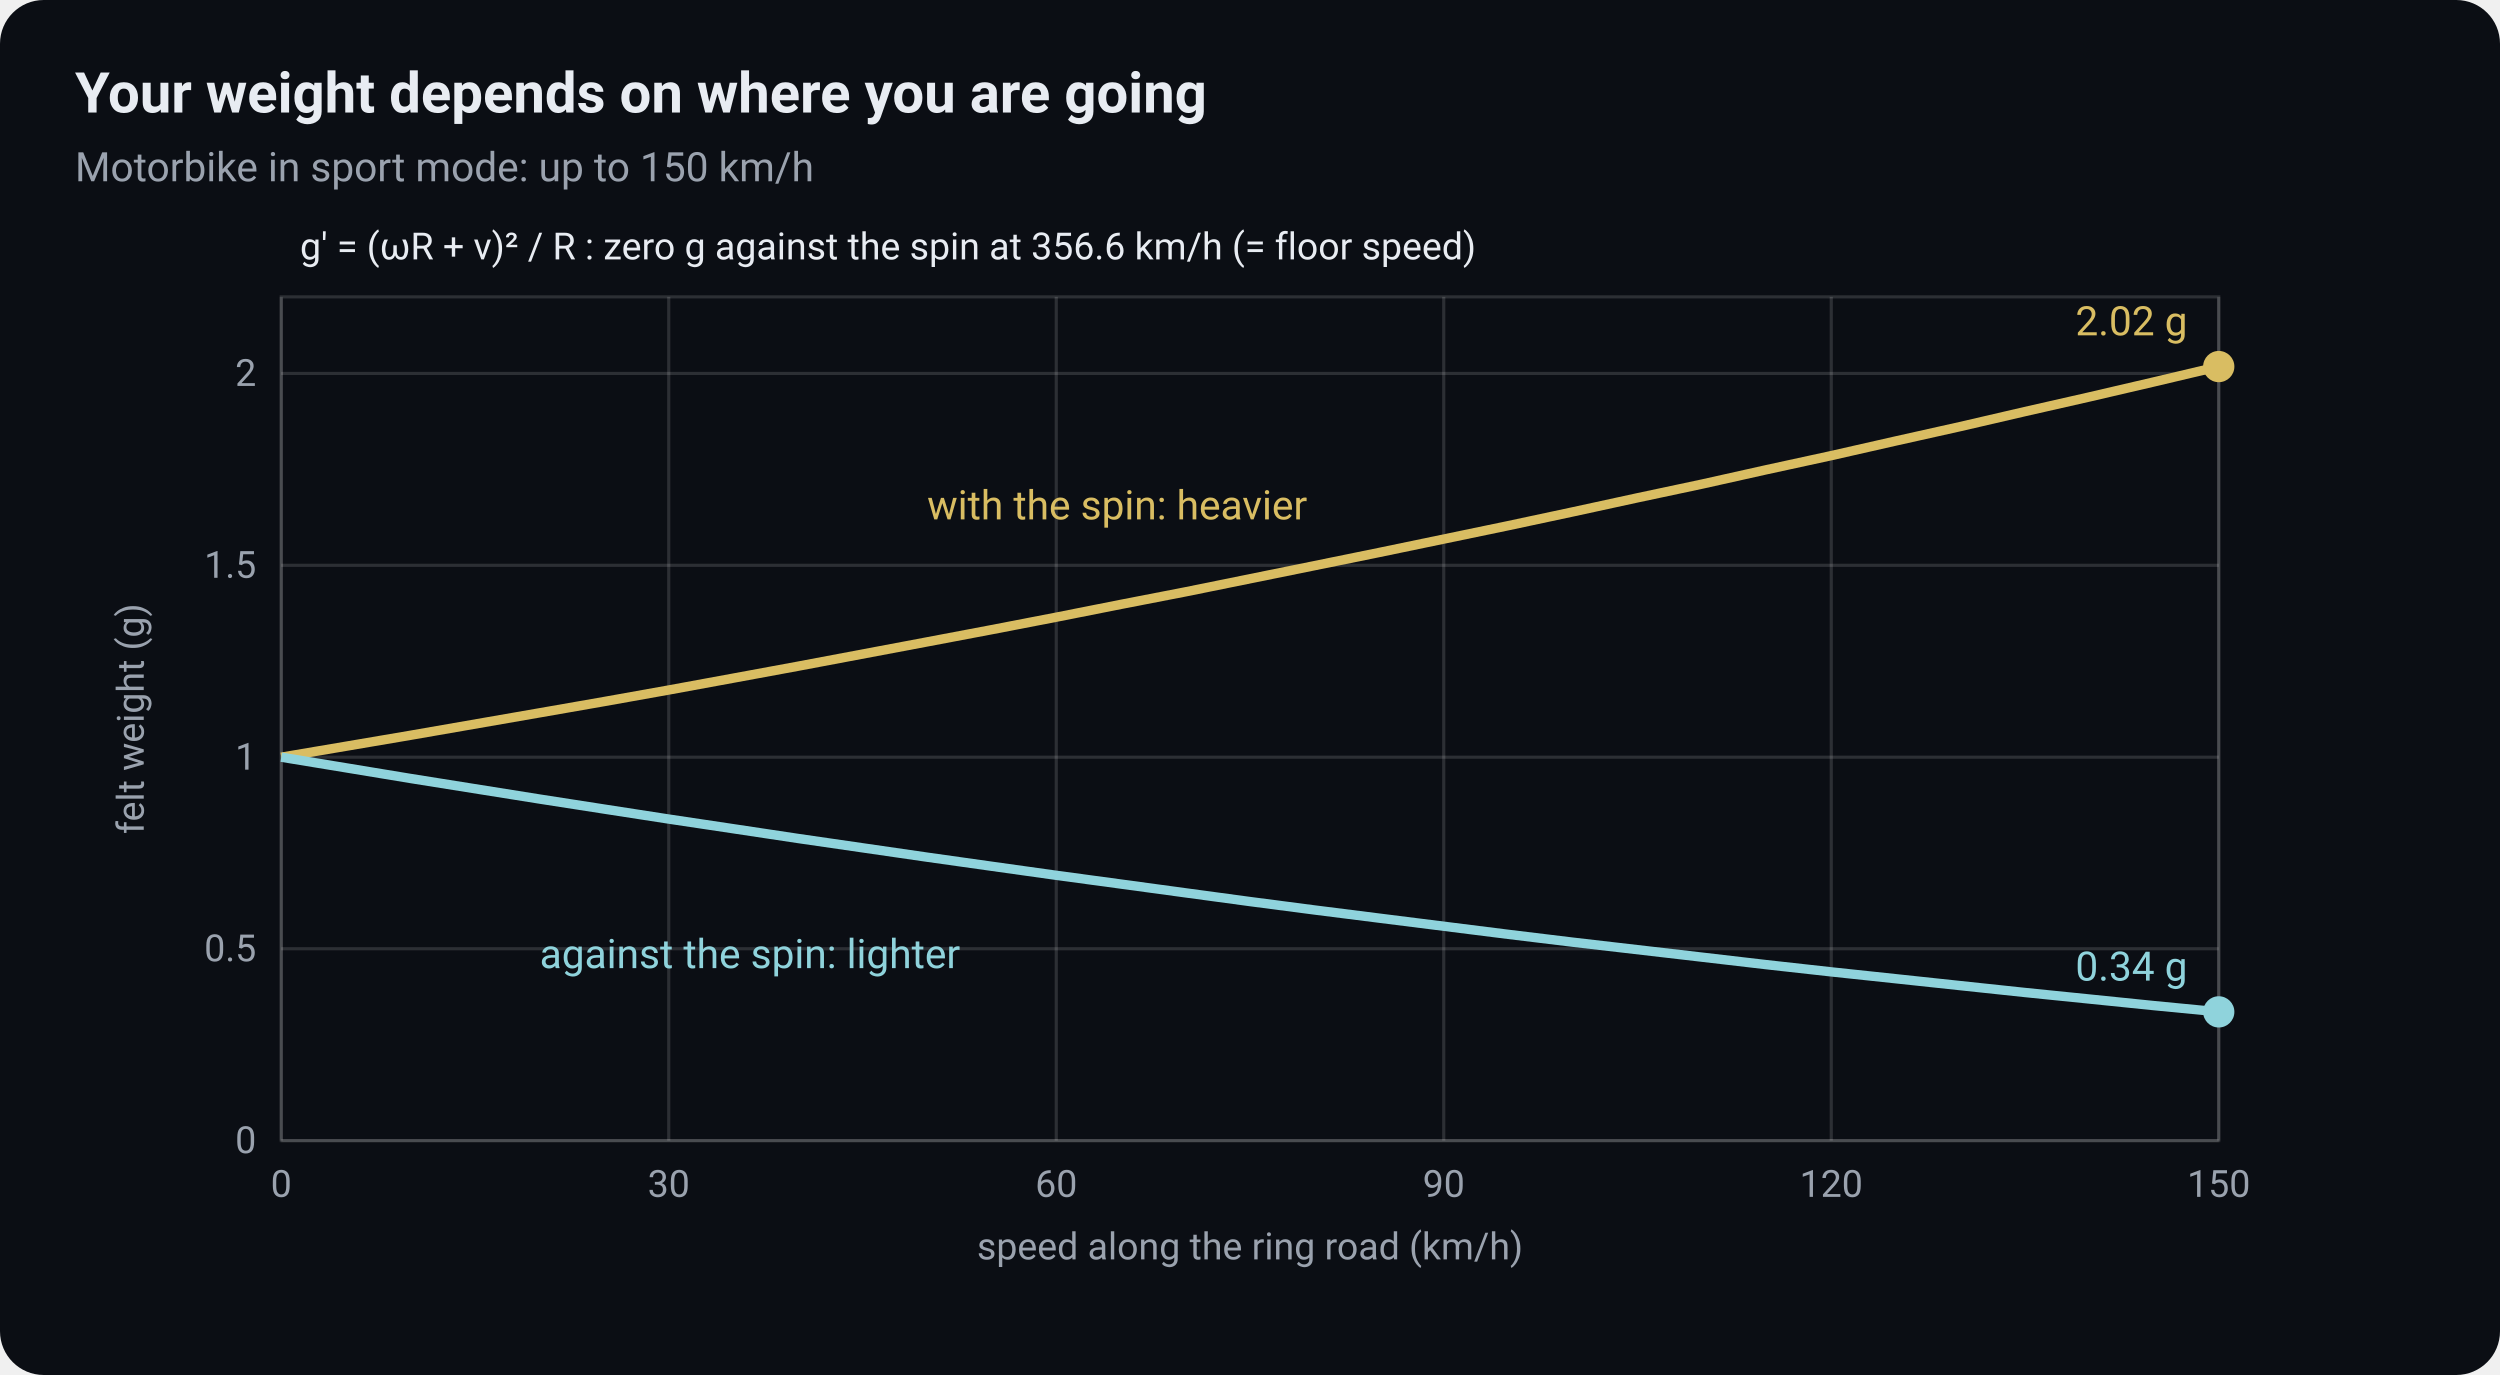
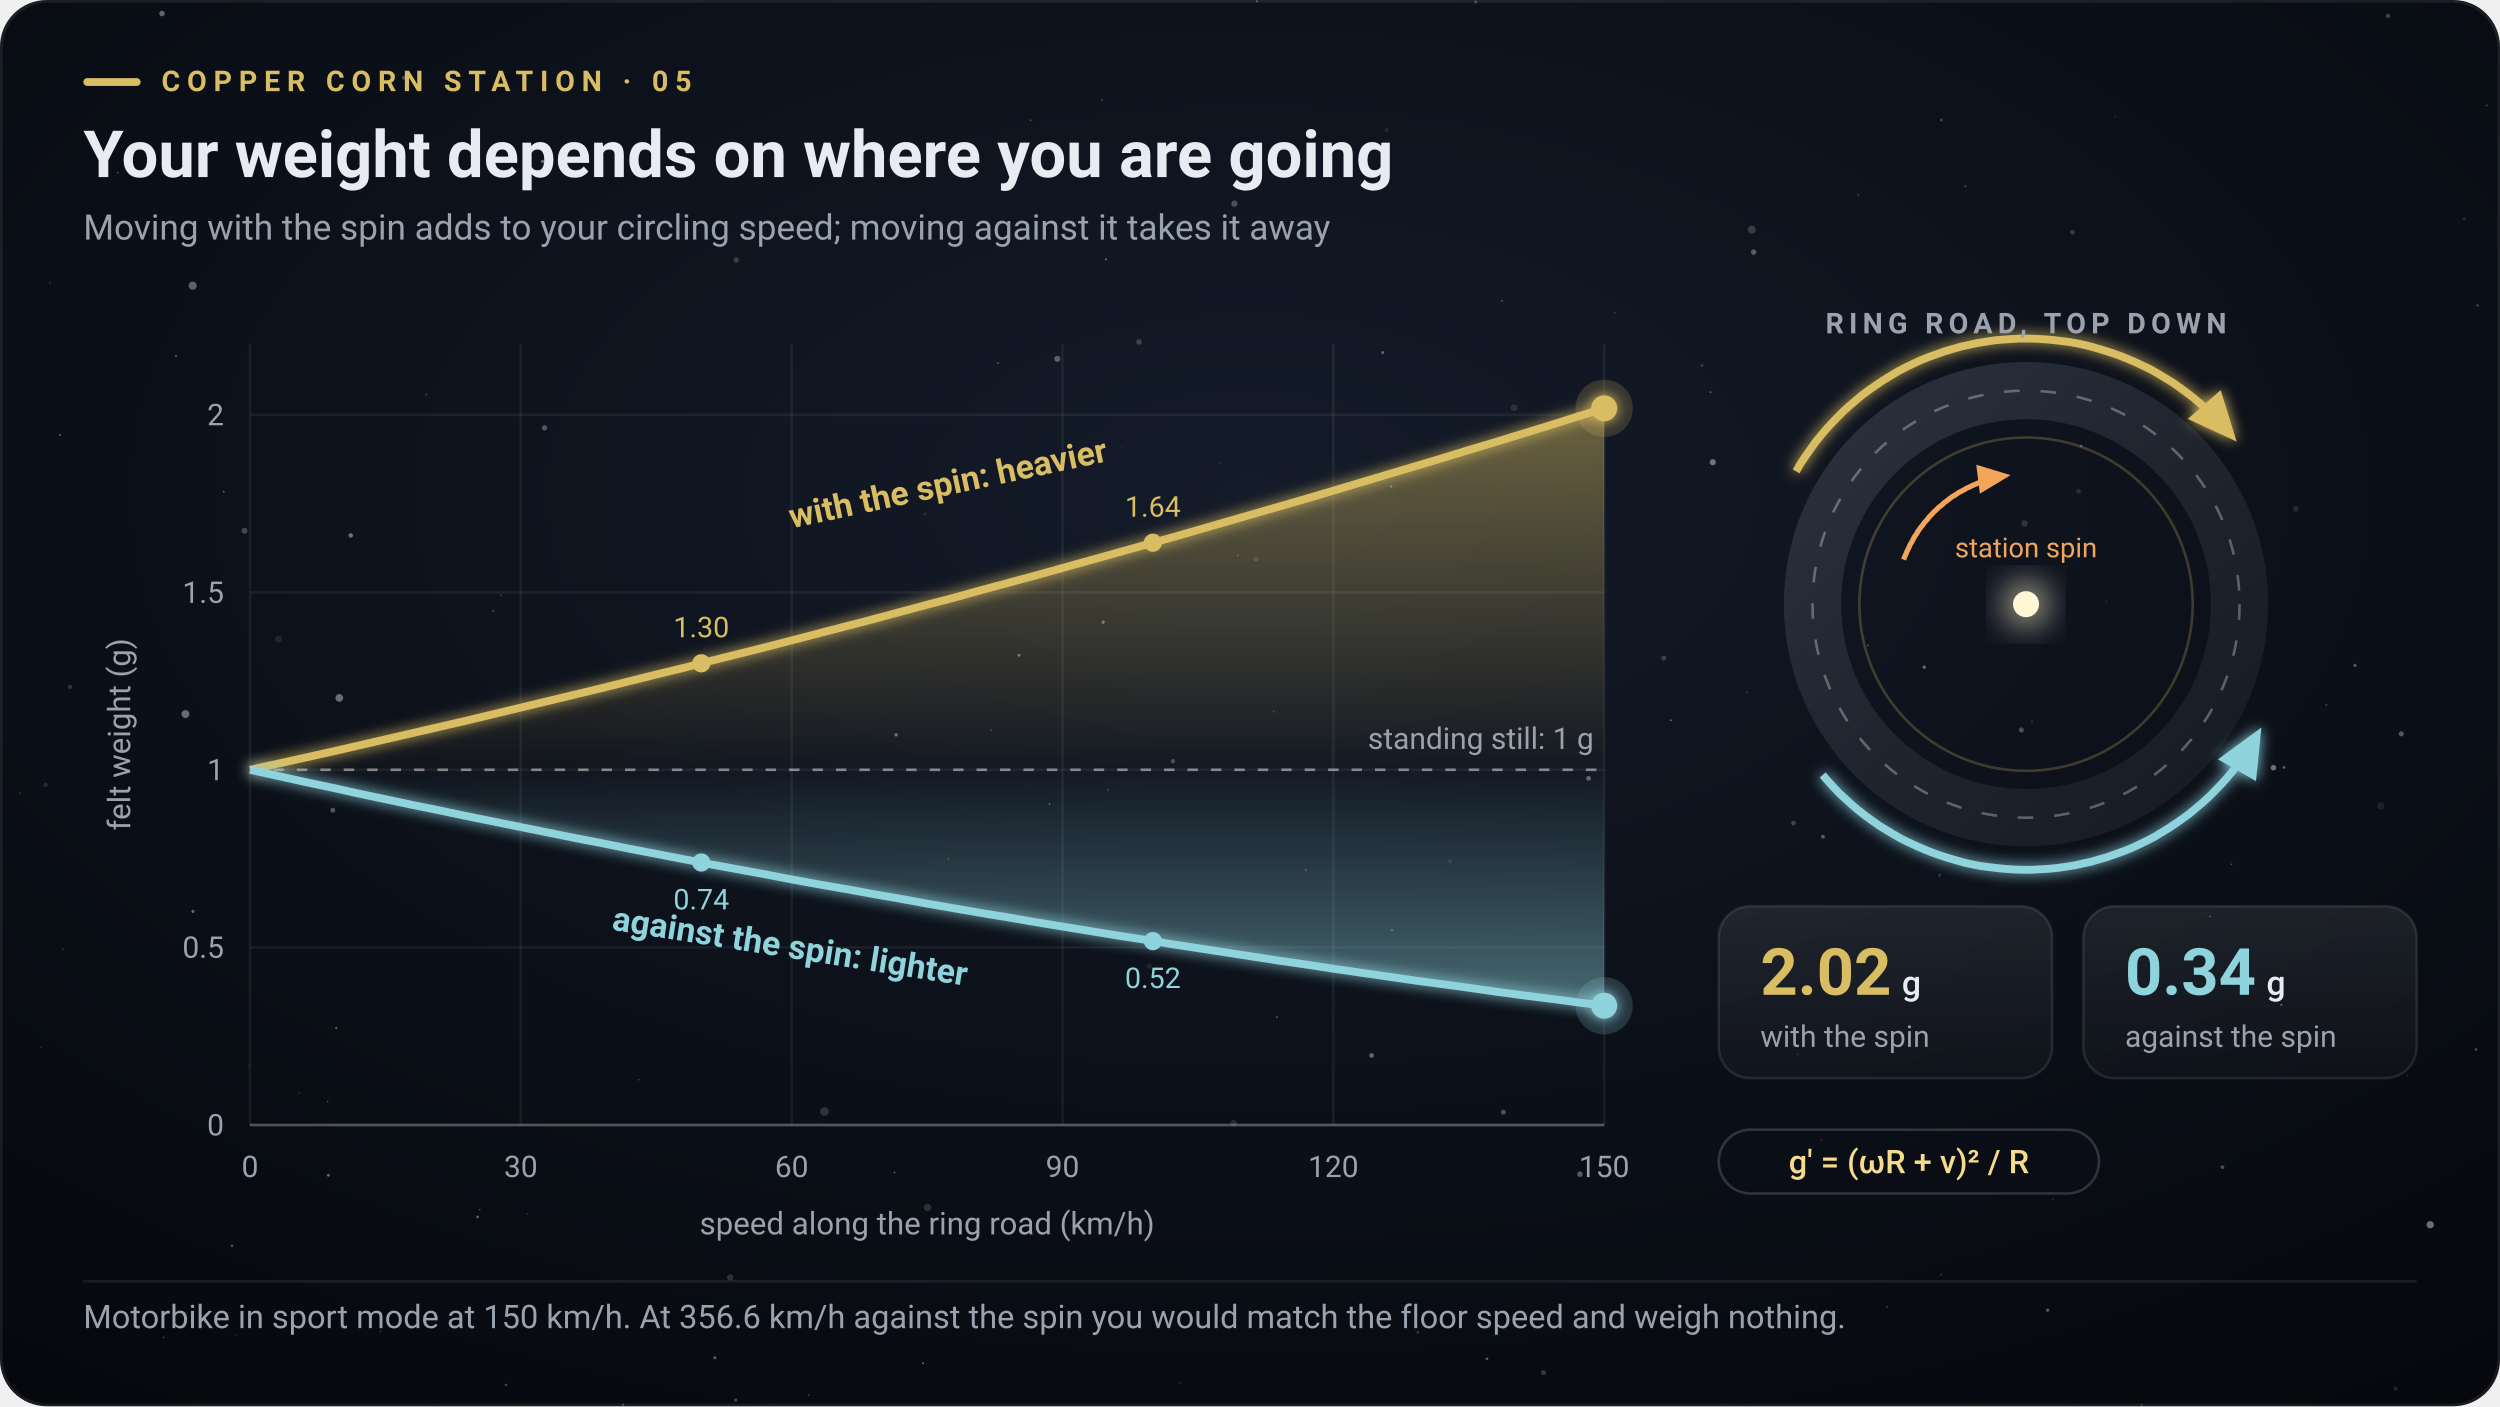
- <svg xmlns="http://www.w3.org/2000/svg" viewBox="0 0 800 440" width="800" height="440" font-family="system-ui, -apple-system, Segoe UI, Roboto, sans-serif">
+ <svg xmlns="http://www.w3.org/2000/svg" viewBox="0 0 960 540" width="960" height="540" font-family="system-ui, -apple-system, Segoe UI, Roboto, sans-serif">
  <defs>
-     <marker id="a" viewBox="0 0 10 10" refX="8" refY="5" markerWidth="6" markerHeight="6" orient="auto-start-reverse">
-       <path d="M0 0L10 5L0 10z" fill="#e8ecf2" />
-     </marker>
-     <marker id="ac" viewBox="0 0 10 10" refX="8" refY="5" markerWidth="6" markerHeight="6" orient="auto-start-reverse">
-       <path d="M0 0L10 5L0 10z" fill="#d9bd62" />
-     </marker>
-     <marker id="at" viewBox="0 0 10 10" refX="8" refY="5" markerWidth="6" markerHeight="6" orient="auto-start-reverse">
-       <path d="M0 0L10 5L0 10z" fill="#8fd3dc" />
-     </marker>
-     <marker id="ao" viewBox="0 0 10 10" refX="8" refY="5" markerWidth="6" markerHeight="6" orient="auto-start-reverse">
-       <path d="M0 0L10 5L0 10z" fill="#f3a55a" />
-     </marker>
+     <radialGradient id="bg" cx="0.5" cy="0.35" r="0.85">
+       <stop offset="0" stop-color="#141b29" />
+       <stop offset="0.6" stop-color="#0a0e16" />
+       <stop offset="1" stop-color="#05070b" />
+     </radialGradient>
+     <filter id="glow" x="-50%" y="-50%" width="200%" height="200%">
+       <feGaussianBlur stdDeviation="2.6" result="b" />
+       <feMerge>
+         <feMergeNode in="b" />
+         <feMergeNode in="SourceGraphic" />
+       </feMerge>
+     </filter>
+     <filter id="glow2" x="-100%" y="-100%" width="300%" height="300%">
+       <feGaussianBlur stdDeviation="7" result="b" />
+       <feMerge>
+         <feMergeNode in="b" />
+         <feMergeNode in="b" />
+         <feMergeNode in="SourceGraphic" />
+       </feMerge>
+     </filter>
+     <filter id="blur" x="-50%" y="-50%" width="200%" height="200%">
+       <feGaussianBlur stdDeviation="10" />
+     </filter>
+     <filter id="shadow" x="-20%" y="-20%" width="140%" height="160%">
+       <feDropShadow dx="0" dy="3" stdDeviation="4" flood-color="#000" flood-opacity="0.55" />
+     </filter>
+     <linearGradient id="card" x1="0" y1="0" x2="0" y2="1">
+       <stop offset="0" stop-color="#ffffff" stop-opacity="0.08" />
+       <stop offset="1" stop-color="#ffffff" stop-opacity="0.02" />
+     </linearGradient>
+     <linearGradient id="bldg" x1="0" y1="0" x2="1" y2="0">
+       <stop offset="0" stop-color="#9aa6b8" />
+       <stop offset="0.55" stop-color="#6c7789" />
+       <stop offset="1" stop-color="#3c4452" />
+     </linearGradient>
+     <linearGradient id="ground" x1="0" y1="0" x2="0" y2="1">
+       <stop offset="0" stop-color="#3d5a2c" />
+       <stop offset="0.25" stop-color="#2a3a22" />
+       <stop offset="1" stop-color="#11160f" />
+     </linearGradient>
+     <marker id="a" viewBox="0 0 10 10" refX="7" refY="5" markerWidth="7" markerHeight="7" orient="auto-start-reverse">
+       <path d="M0 1L9 5L0 9z" fill="#e8ecf2" />
+     </marker>
+     <marker id="ac" viewBox="0 0 10 10" refX="7" refY="5" markerWidth="7" markerHeight="7" orient="auto-start-reverse">
+       <path d="M0 1L9 5L0 9z" fill="#d9bd62" />
+     </marker>
+     <marker id="at" viewBox="0 0 10 10" refX="7" refY="5" markerWidth="7" markerHeight="7" orient="auto-start-reverse">
+       <path d="M0 1L9 5L0 9z" fill="#8fd3dc" />
+     </marker>
+     <marker id="ao" viewBox="0 0 10 10" refX="7" refY="5" markerWidth="7" markerHeight="7" orient="auto-start-reverse">
+       <path d="M0 1L9 5L0 9z" fill="#f3a55a" />
+     </marker>
+     <marker id="tick" viewBox="0 0 10 10" refX="5" refY="5" markerWidth="8" markerHeight="8" orient="auto">
+       <path d="M5 0V10" stroke="#e8ecf2" stroke-width="1.6" />
+     </marker>
+     <linearGradient id="up" x1="0" y1="0" x2="0" y2="1">
+       <stop offset="0" stop-color="#d9bd62" stop-opacity="0.45" />
+       <stop offset="1" stop-color="#d9bd62" stop-opacity="0.02" />
+     </linearGradient>
+     <linearGradient id="dn" x1="0" y1="1" x2="0" y2="0">
+       <stop offset="0" stop-color="#8fd3dc" stop-opacity="0.45" />
+       <stop offset="1" stop-color="#8fd3dc" stop-opacity="0.02" />
+     </linearGradient>
+     <linearGradient id="road" x1="0" y1="0" x2="1" y2="1">
+       <stop offset="0" stop-color="#2a313d" />
+       <stop offset="1" stop-color="#151a22" />
+     </linearGradient>
  </defs>
-   <rect width="800" height="440" rx="14" fill="#0b0e14" />
-   <text x="24" y="36" font-size="18" font-weight="600" fill="#e8ecf2">Your weight depends on where you are going</text>
-   <text x="24" y="58" font-size="13" fill="#9aa2ae">Motorbike in sport mode: up to 150 km/h</text>
-   <rect x="90" y="95" width="620" height="270" fill="none" stroke="rgba(255,255,255,0.14)" />
-   <line x1="90.0" y1="95" x2="90.0" y2="365" stroke="rgba(255,255,255,0.14)" />
-   <text x="90.0" y="383.0" font-size="12" fill="#9aa2ae" text-anchor="middle" font-weight="400">0</text>
-   <line x1="214.0" y1="95" x2="214.0" y2="365" stroke="rgba(255,255,255,0.14)" />
-   <text x="214.0" y="383.0" font-size="12" fill="#9aa2ae" text-anchor="middle" font-weight="400">30</text>
-   <line x1="338.0" y1="95" x2="338.0" y2="365" stroke="rgba(255,255,255,0.14)" />
-   <text x="338.0" y="383.0" font-size="12" fill="#9aa2ae" text-anchor="middle" font-weight="400">60</text>
-   <line x1="462.0" y1="95" x2="462.0" y2="365" stroke="rgba(255,255,255,0.14)" />
-   <text x="462.0" y="383.0" font-size="12" fill="#9aa2ae" text-anchor="middle" font-weight="400">90</text>
-   <line x1="586.0" y1="95" x2="586.0" y2="365" stroke="rgba(255,255,255,0.14)" />
-   <text x="586.0" y="383.0" font-size="12" fill="#9aa2ae" text-anchor="middle" font-weight="400">120</text>
-   <line x1="710.0" y1="95" x2="710.0" y2="365" stroke="rgba(255,255,255,0.14)" />
-   <text x="710.0" y="383.0" font-size="12" fill="#9aa2ae" text-anchor="middle" font-weight="400">150</text>
-   <line x1="90" y1="365.0" x2="710" y2="365.0" stroke="rgba(255,255,255,0.14)" />
-   <text x="82.0" y="369.0" font-size="12" fill="#9aa2ae" text-anchor="end" font-weight="400">0</text>
-   <line x1="90" y1="303.6" x2="710" y2="303.6" stroke="rgba(255,255,255,0.14)" />
-   <text x="82.0" y="307.6" font-size="12" fill="#9aa2ae" text-anchor="end" font-weight="400">0.5</text>
-   <line x1="90" y1="242.3" x2="710" y2="242.3" stroke="rgba(255,255,255,0.14)" />
-   <text x="82.0" y="246.3" font-size="12" fill="#9aa2ae" text-anchor="end" font-weight="400">1</text>
-   <line x1="90" y1="180.9" x2="710" y2="180.9" stroke="rgba(255,255,255,0.14)" />
-   <text x="82.0" y="184.9" font-size="12" fill="#9aa2ae" text-anchor="end" font-weight="400">1.5</text>
-   <line x1="90" y1="119.5" x2="710" y2="119.5" stroke="rgba(255,255,255,0.14)" />
-   <text x="82.0" y="123.5" font-size="12" fill="#9aa2ae" text-anchor="end" font-weight="400">2</text>
-   <text x="400.0" y="403.0" font-size="12" fill="#9aa2ae" text-anchor="middle" font-weight="400">speed along the ring road (km/h)</text>
-   <text transform="translate(46 230.0) rotate(-90)" font-size="12" fill="#9aa2ae" text-anchor="middle">felt weight (g)</text>
-   <path d="M90.0 242.3 L110.7 238.8 L131.3 235.3 L152.0 231.7 L172.7 228.1 L193.3 224.5 L214.0 220.8 L234.7 217.0 L255.3 213.2 L276.0 209.3 L296.7 205.4 L317.3 201.5 L338.0 197.5 L358.7 193.4 L379.3 189.4 L400.0 185.2 L420.7 181.0 L441.3 176.8 L462.0 172.5 L482.7 168.2 L503.3 163.8 L524.0 159.3 L544.7 154.9 L565.3 150.3 L586.0 145.8 L606.7 141.1 L627.3 136.5 L648.0 131.7 L668.7 127.0 L689.3 122.2 L710.0 117.3" fill="none" stroke="#d9bd62" stroke-width="3" />
-   <path d="M90.0 242.3 L110.7 245.7 L131.3 249.1 L152.0 252.4 L172.7 255.7 L193.3 258.9 L214.0 262.1 L234.7 265.2 L255.3 268.3 L276.0 271.3 L296.7 274.3 L317.3 277.2 L338.0 280.1 L358.7 282.9 L379.3 285.7 L400.0 288.5 L420.7 291.2 L441.3 293.8 L462.0 296.4 L482.7 299.0 L503.3 301.5 L524.0 303.9 L544.7 306.3 L565.3 308.7 L586.0 311.0 L606.7 313.2 L627.3 315.4 L648.0 317.6 L668.7 319.7 L689.3 321.8 L710.0 323.8" fill="none" stroke="#8fd3dc" stroke-width="3" />
-   <circle cx="710.0" cy="117.3" r="5" fill="#d9bd62" />
-   <text x="700.0" y="107.3" font-size="13" fill="#d9bd62" text-anchor="end" font-weight="400">2.02 g</text>
-   <circle cx="710.0" cy="323.8" r="5" fill="#8fd3dc" />
-   <text x="700.0" y="313.8" font-size="13" fill="#8fd3dc" text-anchor="end" font-weight="400">0.34 g</text>
-   <text x="296.7" y="166.2" font-size="13" fill="#d9bd62" text-anchor="start" font-weight="400">with the spin: heavier</text>
-   <text x="172.7" y="309.8" font-size="13" fill="#8fd3dc" text-anchor="start" font-weight="400">against the spin: lighter</text>
-   <text x="96.0" y="83.0" font-size="12" fill="#e8ecf2" text-anchor="start" font-weight="400">g' = (ωR + v)² / R : zero g against the spin at 356.6 km/h (= floor speed)</text>
+   <rect width="960" height="540" rx="18" fill="url(#bg)" />
+   <g>
+     <circle cx="526.7" cy="405.3" r="0.89" fill="#fff" opacity="0.37" />
+     <circle cx="274.5" cy="521.4" r="0.59" fill="#fff" opacity="0.33" />
+     <circle cx="724.7" cy="501.8" r="0.38" fill="#fff" opacity="0.20" />
+     <circle cx="688.7" cy="316.1" r="0.90" fill="#fff" opacity="0.20" />
+     <circle cx="917.0" cy="6.1" r="0.84" fill="#fff" opacity="0.21" />
+     <circle cx="24.2" cy="364.5" r="0.35" fill="#fff" opacity="0.16" />
+     <circle cx="312.0" cy="84.8" r="0.36" fill="#fff" opacity="0.11" />
+     <circle cx="812.2" cy="44.9" r="0.36" fill="#fff" opacity="0.11" />
+     <circle cx="873.0" cy="294.8" r="1.07" fill="#fff" opacity="0.40" />
+     <circle cx="475.4" cy="213.3" r="0.43" fill="#fff" opacity="0.17" />
+     <circle cx="571.0" cy="521.8" r="0.52" fill="#fff" opacity="0.33" />
+     <circle cx="853.4" cy="448.2" r="0.74" fill="#fff" opacity="0.26" />
+     <circle cx="93.9" cy="203.8" r="1.16" fill="#fff" opacity="0.23" />
+     <circle cx="653.6" cy="140.3" r="0.61" fill="#fff" opacity="0.15" />
+     <circle cx="754.4" cy="439.3" r="0.35" fill="#fff" opacity="0.30" />
+     <circle cx="90.8" cy="512.5" r="0.36" fill="#fff" opacity="0.13" />
+     <circle cx="856.9" cy="331.9" r="0.35" fill="#fff" opacity="0.24" />
+     <circle cx="795.8" cy="89.2" r="0.90" fill="#fff" opacity="0.18" />
+     <circle cx="424.3" cy="213.7" r="0.35" fill="#fff" opacity="0.21" />
+     <circle cx="501.4" cy="334.1" r="0.55" fill="#fff" opacity="0.14" />
+     <circle cx="581.4" cy="156.6" r="1.30" fill="#fff" opacity="0.11" />
+     <circle cx="745.5" cy="46.1" r="0.58" fill="#fff" opacity="0.20" />
+     <circle cx="441.3" cy="371.1" r="1.01" fill="#fff" opacity="0.08" />
+     <circle cx="848.6" cy="351.9" r="0.35" fill="#fff" opacity="0.31" />
+     <circle cx="777.4" cy="201.0" r="1.23" fill="#fff" opacity="0.14" />
+     <circle cx="437.4" cy="131.3" r="1.08" fill="#fff" opacity="0.18" />
+     <circle cx="239.3" cy="539.4" r="0.44" fill="#fff" opacity="0.24" />
+     <circle cx="673.4" cy="96.8" r="1.04" fill="#fff" opacity="0.31" />
+     <circle cx="473.7" cy="431.3" r="1.23" fill="#fff" opacity="0.11" />
+     <circle cx="922.1" cy="281.8" r="0.97" fill="#fff" opacity="0.31" />
+     <circle cx="924.3" cy="413.0" r="0.37" fill="#fff" opacity="0.13" />
+     <circle cx="383.3" cy="139.4" r="0.37" fill="#fff" opacity="0.26" />
+     <circle cx="482.3" cy="214.7" r="0.92" fill="#fff" opacity="0.13" />
+     <circle cx="423.6" cy="238.9" r="0.65" fill="#fff" opacity="0.37" />
+     <circle cx="566.7" cy="0.8" r="0.62" fill="#fff" opacity="0.20" />
+     <circle cx="403.0" cy="308.7" r="0.36" fill="#fff" opacity="0.35" />
+     <circle cx="355.1" cy="197.4" r="0.56" fill="#fff" opacity="0.10" />
+     <circle cx="310.5" cy="535.7" r="0.35" fill="#fff" opacity="0.21" />
+     <circle cx="738.9" cy="256.2" r="0.66" fill="#fff" opacity="0.36" />
+     <circle cx="808.8" cy="231.0" r="0.40" fill="#fff" opacity="0.09" />
+     <circle cx="713.6" cy="74.9" r="0.48" fill="#fff" opacity="0.12" />
+     <circle cx="717.3" cy="247.8" r="0.35" fill="#fff" opacity="0.28" />
+     <circle cx="85.9" cy="188.8" r="0.38" fill="#fff" opacity="0.33" />
+     <circle cx="576.8" cy="115.5" r="0.40" fill="#fff" opacity="0.23" />
+     <circle cx="798.2" cy="188.6" r="0.91" fill="#fff" opacity="0.11" />
+     <circle cx="114.8" cy="419.8" r="0.41" fill="#fff" opacity="0.10" />
+     <circle cx="192.4" cy="228.6" r="0.35" fill="#fff" opacity="0.21" />
+     <circle cx="954.9" cy="40.5" r="0.41" fill="#fff" opacity="0.19" />
+     <circle cx="146.0" cy="511.2" r="0.38" fill="#fff" opacity="0.15" />
+     <circle cx="423.1" cy="38.4" r="0.49" fill="#fff" opacity="0.14" />
+     <circle cx="474.0" cy="78.2" r="1.20" fill="#fff" opacity="0.25" />
+     <circle cx="620.2" cy="120.1" r="0.35" fill="#fff" opacity="0.16" />
+     <circle cx="482.6" cy="0.5" r="0.36" fill="#fff" opacity="0.39" />
+     <circle cx="282.7" cy="99.8" r="1.04" fill="#fff" opacity="0.18" />
+     <circle cx="532.3" cy="282.7" r="0.51" fill="#fff" opacity="0.10" />
+     <circle cx="657.7" cy="177.5" r="1.17" fill="#fff" opacity="0.40" />
+     <circle cx="356.2" cy="463.7" r="1.46" fill="#fff" opacity="0.14" />
+     <circle cx="280.4" cy="490.5" r="1.20" fill="#fff" opacity="0.15" />
+     <circle cx="202.6" cy="466.2" r="0.35" fill="#fff" opacity="0.14" />
+     <circle cx="163.7" cy="151.5" r="0.47" fill="#fff" opacity="0.13" />
+     <circle cx="194.3" cy="531.8" r="0.49" fill="#fff" opacity="0.24" />
+     <circle cx="282.5" cy="537.6" r="0.65" fill="#fff" opacity="0.24" />
+     <circle cx="129.1" cy="394.7" r="0.40" fill="#fff" opacity="0.38" />
+     <circle cx="127.8" cy="311.1" r="0.94" fill="#fff" opacity="0.29" />
+     <circle cx="919.9" cy="533.2" r="0.80" fill="#fff" opacity="0.11" />
+     <circle cx="893.3" cy="270.7" r="0.41" fill="#fff" opacity="0.18" />
+     <circle cx="19.2" cy="108.7" r="0.36" fill="#fff" opacity="0.16" />
+     <circle cx="754.7" cy="71.5" r="0.37" fill="#fff" opacity="0.28" />
+     <circle cx="125.8" cy="423.0" r="0.35" fill="#fff" opacity="0.24" />
+     <circle cx="155.1" cy="29.9" r="0.72" fill="#fff" opacity="0.26" />
+     <circle cx="468.3" cy="177.7" r="0.42" fill="#fff" opacity="0.11" />
+     <circle cx="26.9" cy="263.8" r="0.77" fill="#fff" opacity="0.17" />
+     <circle cx="489.1" cy="273.2" r="0.43" fill="#fff" opacity="0.16" />
+     <circle cx="534.2" cy="186.8" r="0.46" fill="#fff" opacity="0.34" />
+     <circle cx="577.3" cy="427.1" r="0.95" fill="#fff" opacity="0.28" />
+     <circle cx="183.4" cy="467.3" r="0.52" fill="#fff" opacity="0.35" />
+     <circle cx="74.1" cy="350.0" r="0.61" fill="#fff" opacity="0.36" />
+     <circle cx="699.5" cy="437.8" r="0.57" fill="#fff" opacity="0.39" />
+     <circle cx="672.7" cy="88.2" r="1.54" fill="#fff" opacity="0.17" />
+     <circle cx="209.1" cy="164.3" r="1.03" fill="#fff" opacity="0.28" />
+     <circle cx="531.0" cy="135.4" r="0.55" fill="#fff" opacity="0.36" />
+     <circle cx="638.9" cy="252.7" r="0.95" fill="#fff" opacity="0.18" />
+     <circle cx="95.6" cy="409.3" r="0.35" fill="#fff" opacity="0.09" />
+     <circle cx="780.3" cy="277.1" r="0.35" fill="#fff" opacity="0.19" />
+     <circle cx="152.8" cy="282.6" r="0.45" fill="#fff" opacity="0.37" />
+     <circle cx="17.5" cy="301.4" r="0.79" fill="#fff" opacity="0.13" />
+     <circle cx="786.3" cy="503.1" r="0.64" fill="#fff" opacity="0.32" />
+     <circle cx="822.4" cy="539.5" r="0.43" fill="#fff" opacity="0.17" />
+     <circle cx="134.7" cy="205.6" r="0.85" fill="#fff" opacity="0.40" />
+     <circle cx="556.8" cy="330.8" r="0.72" fill="#fff" opacity="0.10" />
+     <circle cx="62.2" cy="5.2" r="1.06" fill="#fff" opacity="0.36" />
+     <circle cx="184.2" cy="464.6" r="0.36" fill="#fff" opacity="0.22" />
+     <circle cx="453.2" cy="531.1" r="0.54" fill="#fff" opacity="0.09" />
+     <circle cx="933.2" cy="470.3" r="1.41" fill="#fff" opacity="0.41" />
+     <circle cx="45.2" cy="66.3" r="0.36" fill="#fff" opacity="0.25" />
+     <circle cx="208.4" cy="62.0" r="0.64" fill="#fff" opacity="0.39" />
+     <circle cx="406.0" cy="137.8" r="1.18" fill="#fff" opacity="0.31" />
+     <circle cx="532.5" cy="49.9" r="0.77" fill="#fff" opacity="0.09" />
+     <circle cx="606.7" cy="450.9" r="1.07" fill="#fff" opacity="0.32" />
+     <circle cx="15.8" cy="402.1" r="0.39" fill="#fff" opacity="0.11" />
+     <circle cx="610.0" cy="298.9" r="0.92" fill="#fff" opacity="0.33" />
+     <circle cx="7.7" cy="304.6" r="0.36" fill="#fff" opacity="0.20" />
+     <circle cx="67.6" cy="136.8" r="0.47" fill="#fff" opacity="0.26" />
+     <circle cx="946.2" cy="84.1" r="0.49" fill="#fff" opacity="0.13" />
+     <circle cx="700.0" cy="321.3" r="0.74" fill="#fff" opacity="0.31" />
+     <circle cx="534.5" cy="357.2" r="0.54" fill="#fff" opacity="0.19" />
+     <circle cx="380.6" cy="280.4" r="0.47" fill="#fff" opacity="0.14" />
+     <circle cx="424.7" cy="99.6" r="0.43" fill="#fff" opacity="0.33" />
+     <circle cx="107.0" cy="245.4" r="1.35" fill="#fff" opacity="0.09" />
+     <circle cx="690.3" cy="404.8" r="0.35" fill="#fff" opacity="0.13" />
+     <circle cx="950.8" cy="403.0" r="0.49" fill="#fff" opacity="0.28" />
+     <circle cx="89.1" cy="478.4" r="0.57" fill="#fff" opacity="0.26" />
+     <circle cx="881.6" cy="195.4" r="1.16" fill="#fff" opacity="0.10" />
+     <circle cx="856.3" cy="205.3" r="0.35" fill="#fff" opacity="0.34" />
+     <circle cx="425.4" cy="303.3" r="0.51" fill="#fff" opacity="0.12" />
+     <circle cx="914.2" cy="309.5" r="1.41" fill="#fff" opacity="0.08" />
+     <circle cx="744.8" cy="336.1" r="0.63" fill="#fff" opacity="0.14" />
+     <circle cx="671.0" cy="265.9" r="0.37" fill="#fff" opacity="0.17" />
+     <circle cx="71.2" cy="274.2" r="1.53" fill="#fff" opacity="0.38" />
+     <circle cx="656.8" cy="150.6" r="0.38" fill="#fff" opacity="0.32" />
+     <circle cx="245.3" cy="414.6" r="0.35" fill="#fff" opacity="0.18" />
+     <circle cx="395.7" cy="46.2" r="0.38" fill="#fff" opacity="0.25" />
+     <circle cx="430.9" cy="171.9" r="0.36" fill="#fff" opacity="0.08" />
+     <circle cx="354.4" cy="523.5" r="0.40" fill="#fff" opacity="0.38" />
+     <circle cx="416.2" cy="178.9" r="0.36" fill="#fff" opacity="0.11" />
+     <circle cx="130.3" cy="268.0" r="1.48" fill="#fff" opacity="0.39" />
+     <circle cx="126.1" cy="451.3" r="0.55" fill="#fff" opacity="0.38" />
+     <circle cx="490.3" cy="390.6" r="0.42" fill="#fff" opacity="0.25" />
+     <circle cx="343.5" cy="450.2" r="0.36" fill="#fff" opacity="0.33" />
+     <circle cx="544.5" cy="511.6" r="0.64" fill="#fff" opacity="0.14" />
+     <circle cx="788.3" cy="460.6" r="0.35" fill="#fff" opacity="0.14" />
+     <circle cx="840.0" cy="193.8" r="0.59" fill="#fff" opacity="0.09" />
+     <circle cx="877.1" cy="294.7" r="0.52" fill="#fff" opacity="0.36" />
+     <circle cx="62.8" cy="513.6" r="0.35" fill="#fff" opacity="0.24" />
+     <circle cx="951.4" cy="117.3" r="0.50" fill="#fff" opacity="0.23" />
+     <circle cx="391.3" cy="251.6" r="0.56" fill="#fff" opacity="0.39" />
+     <circle cx="23.0" cy="167.0" r="0.38" fill="#fff" opacity="0.37" />
+     <circle cx="74.0" cy="109.7" r="1.57" fill="#fff" opacity="0.34" />
+     <circle cx="745.4" cy="489.5" r="0.42" fill="#fff" opacity="0.12" />
+     <circle cx="364.2" cy="329.8" r="0.35" fill="#fff" opacity="0.24" />
+     <circle cx="641.6" cy="276.6" r="0.36" fill="#fff" opacity="0.41" />
+     <circle cx="189.4" cy="234.6" r="0.35" fill="#fff" opacity="0.32" />
+     <circle cx="876.0" cy="385.9" r="0.38" fill="#fff" opacity="0.36" />
+     <circle cx="344.1" cy="282.2" r="0.63" fill="#fff" opacity="0.39" />
+     <circle cx="904.3" cy="255.5" r="0.65" fill="#fff" opacity="0.29" />
+     <circle cx="450.4" cy="292.3" r="0.82" fill="#fff" opacity="0.24" />
+     <circle cx="592.7" cy="527.1" r="0.96" fill="#fff" opacity="0.18" />
+     <circle cx="776.2" cy="280.3" r="0.98" fill="#fff" opacity="0.25" />
+     <circle cx="316.6" cy="426.8" r="1.64" fill="#fff" opacity="0.15" />
+     <circle cx="799.2" cy="171.2" r="0.42" fill="#fff" opacity="0.37" />
+   </g>
+   <rect x="0.5" y="0.5" width="959" height="539" rx="18" fill="none" stroke="#ffffff" stroke-opacity="0.08" />
+   <rect x="32" y="30" width="22" height="3" rx="1.5" fill="#d9bd62" />
+   <text x="62.0" y="35.0" font-size="11" fill="#d9bd62" text-anchor="start" font-weight="600" letter-spacing="2.6">COPPER CORN STATION · 05</text>
+   <text x="32.0" y="68.0" font-size="25" fill="#e8ecf2" text-anchor="start" font-weight="650">Your weight depends on where you are going</text>
+   <text x="32.0" y="92.0" font-size="13.5" fill="#9aa2ae" text-anchor="start" font-weight="400">Moving with the spin adds to your circling speed; moving against it takes it away</text>
+   <line x1="96.0" y1="132" x2="96.0" y2="432" stroke="#fff" stroke-opacity="0.06" />
+   <text x="96.0" y="452.0" font-size="11.5" fill="#9aa2ae" text-anchor="middle" font-weight="400">0</text>
+   <line x1="200.0" y1="132" x2="200.0" y2="432" stroke="#fff" stroke-opacity="0.06" />
+   <text x="200.0" y="452.0" font-size="11.5" fill="#9aa2ae" text-anchor="middle" font-weight="400">30</text>
+   <line x1="304.0" y1="132" x2="304.0" y2="432" stroke="#fff" stroke-opacity="0.06" />
+   <text x="304.0" y="452.0" font-size="11.5" fill="#9aa2ae" text-anchor="middle" font-weight="400">60</text>
+   <line x1="408.0" y1="132" x2="408.0" y2="432" stroke="#fff" stroke-opacity="0.06" />
+   <text x="408.0" y="452.0" font-size="11.5" fill="#9aa2ae" text-anchor="middle" font-weight="400">90</text>
+   <line x1="512.0" y1="132" x2="512.0" y2="432" stroke="#fff" stroke-opacity="0.06" />
+   <text x="512.0" y="452.0" font-size="11.5" fill="#9aa2ae" text-anchor="middle" font-weight="400">120</text>
+   <line x1="616.0" y1="132" x2="616.0" y2="432" stroke="#fff" stroke-opacity="0.06" />
+   <text x="616.0" y="452.0" font-size="11.5" fill="#9aa2ae" text-anchor="middle" font-weight="400">150</text>
+   <line x1="96" y1="432.0" x2="616" y2="432.0" stroke="#fff" stroke-opacity="0.06" />
+   <text x="86.0" y="436.0" font-size="11.5" fill="#9aa2ae" text-anchor="end" font-weight="400">0</text>
+   <line x1="96" y1="363.8" x2="616" y2="363.8" stroke="#fff" stroke-opacity="0.06" />
+   <text x="86.0" y="367.8" font-size="11.5" fill="#9aa2ae" text-anchor="end" font-weight="400">0.5</text>
+   <line x1="96" y1="295.6" x2="616" y2="295.6" stroke="#fff" stroke-opacity="0.06" />
+   <text x="86.0" y="299.6" font-size="11.5" fill="#9aa2ae" text-anchor="end" font-weight="400">1</text>
+   <line x1="96" y1="227.5" x2="616" y2="227.5" stroke="#fff" stroke-opacity="0.06" />
+   <text x="86.0" y="231.5" font-size="11.5" fill="#9aa2ae" text-anchor="end" font-weight="400">1.5</text>
+   <line x1="96" y1="159.3" x2="616" y2="159.3" stroke="#fff" stroke-opacity="0.06" />
+   <text x="86.0" y="163.3" font-size="11.5" fill="#9aa2ae" text-anchor="end" font-weight="400">2</text>
+   <line x1="96" y1="432" x2="616" y2="432" stroke="#fff" stroke-opacity="0.25" />
+   <text x="356.0" y="474.0" font-size="12" fill="#9aa2ae" text-anchor="middle" font-weight="400">speed along the ring road (km/h)</text>
+   <text transform="translate(50 282.0) rotate(-90)" font-size="12" fill="#9aa2ae" text-anchor="middle">felt weight (g)</text>
+   <polygon points="96.0,295.6 106.4,293.3 116.8,291.0 127.2,288.7 137.6,286.3 148.0,283.9 158.4,281.5 168.8,279.1 179.2,276.7 189.6,274.2 200.0,271.7 210.4,269.2 220.8,266.7 231.2,264.2 241.6,261.6 252.0,259.0 262.4,256.5 272.8,253.8 283.2,251.2 293.6,248.6 304.0,245.9 314.4,243.2 324.8,240.5 335.2,237.8 345.6,235.0 356.0,232.2 366.4,229.5 376.8,226.6 387.2,223.8 397.6,221.0 408.0,218.1 418.4,215.2 428.8,212.3 439.2,209.4 449.6,206.5 460.0,203.5 470.4,200.5 480.8,197.5 491.2,194.5 501.6,191.5 512.0,188.4 522.4,185.3 532.8,182.2 543.2,179.1 553.6,176.0 564.0,172.8 574.4,169.7 584.8,166.5 595.2,163.3 605.6,160.0 616.0,156.8 616.0,295.6 605.6,295.6 595.2,295.6 584.8,295.6 574.4,295.6 564.0,295.6 553.6,295.6 543.2,295.6 532.8,295.6 522.4,295.6 512.0,295.6 501.6,295.6 491.2,295.6 480.8,295.6 470.4,295.6 460.0,295.6 449.6,295.6 439.2,295.6 428.8,295.6 418.4,295.6 408.0,295.6 397.6,295.6 387.2,295.6 376.8,295.6 366.4,295.6 356.0,295.6 345.6,295.6 335.2,295.6 324.8,295.6 314.4,295.6 304.0,295.6 293.6,295.6 283.2,295.6 272.8,295.6 262.4,295.6 252.0,295.6 241.6,295.6 231.2,295.6 220.8,295.6 210.4,295.6 200.0,295.6 189.6,295.6 179.2,295.6 168.8,295.6 158.4,295.6 148.0,295.6 137.6,295.6 127.2,295.6 116.8,295.6 106.4,295.6 96.0,295.6" fill="url(#up)" />
+   <polygon points="96.0,295.6 106.4,295.6 116.8,295.6 127.2,295.6 137.6,295.6 148.0,295.6 158.4,295.6 168.8,295.6 179.2,295.6 189.6,295.6 200.0,295.6 210.4,295.6 220.8,295.6 231.2,295.6 241.6,295.6 252.0,295.6 262.4,295.6 272.8,295.6 283.2,295.6 293.6,295.6 304.0,295.6 314.4,295.6 324.8,295.6 335.2,295.6 345.6,295.6 356.0,295.6 366.4,295.6 376.8,295.6 387.2,295.6 397.6,295.6 408.0,295.6 418.4,295.6 428.8,295.6 439.2,295.6 449.6,295.6 460.0,295.6 470.4,295.6 480.8,295.6 491.2,295.6 501.6,295.6 512.0,295.6 522.4,295.6 532.8,295.6 543.2,295.6 553.6,295.6 564.0,295.6 574.4,295.6 584.8,295.6 595.2,295.6 605.6,295.6 616.0,295.6 616.0,386.2 605.6,384.9 595.2,383.5 584.8,382.2 574.4,380.8 564.0,379.3 553.6,377.9 543.2,376.5 532.8,375.0 522.4,373.5 512.0,372.0 501.6,370.4 491.2,368.9 480.8,367.3 470.4,365.7 460.0,364.1 449.6,362.5 439.2,360.8 428.8,359.2 418.4,357.5 408.0,355.8 397.6,354.1 387.2,352.3 376.8,350.6 366.4,348.8 356.0,347.0 345.6,345.1 335.2,343.3 324.8,341.4 314.4,339.6 304.0,337.7 293.6,335.7 283.2,333.8 272.8,331.9 262.4,329.9 252.0,327.9 241.6,325.9 231.2,323.8 220.8,321.8 210.4,319.7 200.0,317.6 189.6,315.5 179.2,313.4 168.8,311.2 158.4,309.1 148.0,306.9 137.6,304.7 127.2,302.4 116.8,300.2 106.4,297.9 96.0,295.6" fill="url(#dn)" />
+   <line x1="96" y1="295.6" x2="616" y2="295.6" stroke="#fff" stroke-opacity="0.45" stroke-dasharray="4 5" />
+   <text x="612.0" y="287.6" font-size="11.5" fill="#9aa2ae" text-anchor="end" font-weight="400">standing still: 1 g</text>
+   <path d="M96.0 295.6 L106.4 293.3 L116.8 291.0 L127.2 288.7 L137.6 286.3 L148.0 283.9 L158.4 281.5 L168.8 279.1 L179.2 276.7 L189.6 274.2 L200.0 271.7 L210.4 269.2 L220.8 266.7 L231.2 264.2 L241.6 261.6 L252.0 259.0 L262.4 256.5 L272.8 253.8 L283.2 251.2 L293.6 248.6 L304.0 245.9 L314.4 243.2 L324.8 240.5 L335.2 237.8 L345.6 235.0 L356.0 232.2 L366.4 229.5 L376.8 226.6 L387.2 223.8 L397.6 221.0 L408.0 218.1 L418.4 215.2 L428.8 212.3 L439.2 209.4 L449.6 206.5 L460.0 203.5 L470.4 200.5 L480.8 197.5 L491.2 194.5 L501.6 191.5 L512.0 188.4 L522.4 185.3 L532.8 182.2 L543.2 179.1 L553.6 176.0 L564.0 172.8 L574.4 169.7 L584.8 166.5 L595.2 163.3 L605.6 160.0 L616.0 156.8" fill="none" stroke="#d9bd62" stroke-width="3" filter="url(#glow)" />
+   <path d="M96.0 295.6 L106.4 297.9 L116.8 300.2 L127.2 302.4 L137.6 304.7 L148.0 306.9 L158.4 309.1 L168.8 311.2 L179.2 313.4 L189.6 315.5 L200.0 317.6 L210.4 319.7 L220.8 321.8 L231.2 323.8 L241.6 325.9 L252.0 327.9 L262.4 329.9 L272.8 331.9 L283.2 333.8 L293.6 335.7 L304.0 337.7 L314.4 339.6 L324.8 341.4 L335.2 343.3 L345.6 345.1 L356.0 347.0 L366.4 348.8 L376.8 350.6 L387.2 352.3 L397.6 354.1 L408.0 355.8 L418.4 357.5 L428.8 359.2 L439.2 360.8 L449.6 362.5 L460.0 364.1 L470.4 365.7 L480.8 367.3 L491.2 368.9 L501.6 370.4 L512.0 372.0 L522.4 373.5 L532.8 375.0 L543.2 376.5 L553.6 377.9 L564.0 379.3 L574.4 380.8 L584.8 382.2 L595.2 383.5 L605.6 384.9 L616.0 386.2" fill="none" stroke="#8fd3dc" stroke-width="3" filter="url(#glow)" />
+   <circle cx="269.3" cy="254.7" r="3.5" fill="#d9bd62" />
+   <text x="269.3" y="244.7" font-size="11" fill="#d9bd62" text-anchor="middle" font-weight="400">1.30</text>
+   <circle cx="269.3" cy="331.2" r="3.5" fill="#8fd3dc" />
+   <text x="269.3" y="349.2" font-size="11" fill="#8fd3dc" text-anchor="middle" font-weight="400">0.74</text>
+   <circle cx="442.7" cy="208.4" r="3.5" fill="#d9bd62" />
+   <text x="442.7" y="198.4" font-size="11" fill="#d9bd62" text-anchor="middle" font-weight="400">1.64</text>
+   <circle cx="442.7" cy="361.4" r="3.5" fill="#8fd3dc" />
+   <text x="442.7" y="379.4" font-size="11" fill="#8fd3dc" text-anchor="middle" font-weight="400">0.52</text>
+   <circle cx="616.0" cy="156.8" r="11" fill="#d9bd62" opacity="0.18" />
+   <circle cx="616.0" cy="156.8" r="5" fill="#d9bd62" filter="url(#glow)" />
+   <circle cx="616.0" cy="386.2" r="11" fill="#8fd3dc" opacity="0.18" />
+   <circle cx="616.0" cy="386.2" r="5" fill="#8fd3dc" filter="url(#glow)" />
+   <text x="304.0" y="202.9" font-size="13" fill="#d9bd62" text-anchor="start" font-weight="600" transform="rotate(-12 304.0 202.9)">with the spin: heavier</text>
+   <text x="234.7" y="357.0" font-size="13" fill="#8fd3dc" text-anchor="start" font-weight="600" transform="rotate(9 234.7 357.0)">against the spin: lighter</text>
+   <circle cx="778" cy="232" r="82" fill="none" stroke="url(#road)" stroke-width="22" />
+   <circle cx="778" cy="232" r="82" fill="none" stroke="#fff" stroke-opacity="0.3" stroke-dasharray="6 8" />
+   <circle cx="778" cy="232" r="64" fill="none" stroke="#d9bd62" stroke-opacity="0.25" />
+   <circle cx="778" cy="232" r="5" fill="#fff6d6" filter="url(#glow2)" />
+   <path d="M689.7 181.0 L691.3 178.2 L693.1 175.5 L695.0 172.8 L696.9 170.1 L698.9 167.6 L701.0 165.1 L703.2 162.7 L705.5 160.3 L707.8 158.0 L710.2 155.8 L712.7 153.7 L715.2 151.6 L717.8 149.7 L720.5 147.8 L723.2 146.0 L726.0 144.3 L728.8 142.6 L731.7 141.1 L734.6 139.7 L737.6 138.3 L740.6 137.1 L743.7 136.0 L746.8 134.9 L749.9 134.0 L753.0 133.1 L756.2 132.4 L759.4 131.7 L762.6 131.2 L765.9 130.7 L769.1 130.4 L772.4 130.2 L775.6 130.0 L778.9 130.0 L782.2 130.1 L785.4 130.3 L788.7 130.6 L791.9 131.0 L795.1 131.4 L798.3 132.0 L801.5 132.7 L804.7 133.6 L807.8 134.5 L810.9 135.5 L814.0 136.6 L817.0 137.8 L820.0 139.1 L823.0 140.5 L825.9 141.9 L828.7 143.5 L831.5 145.2 L834.3 146.9 L837.0 148.8 L839.6 150.7 L842.2 152.7 L844.7 154.8 L847.1 157.0 L849.5 159.2 L851.8 161.6 L854.0 164.0 L856.1 166.4" fill="none" stroke="#d9bd62" stroke-width="3" marker-end="url(#ac)" filter="url(#glow)" />
+   <path d="M699.9 297.6 L702.0 300.0 L704.2 302.4 L706.5 304.8 L708.9 307.0 L711.3 309.2 L713.8 311.3 L716.4 313.3 L719.0 315.2 L721.7 317.1 L724.5 318.8 L727.3 320.5 L730.1 322.1 L733.0 323.5 L736.0 324.9 L739.0 326.2 L742.0 327.4 L745.1 328.5 L748.2 329.5 L751.3 330.4 L754.5 331.3 L757.7 332.0 L760.9 332.6 L764.1 333.0 L767.3 333.4 L770.6 333.7 L773.8 333.9 L777.1 334.0 L780.4 334.0 L783.6 333.8 L786.9 333.6 L790.1 333.3 L793.4 332.8 L796.6 332.3 L799.8 331.6 L803.0 330.9 L806.1 330.0 L809.2 329.1 L812.3 328.0 L815.4 326.9 L818.4 325.7 L821.4 324.3 L824.3 322.9 L827.2 321.4 L830.0 319.7 L832.8 318.0 L835.5 316.2 L838.2 314.3 L840.8 312.4 L843.3 310.3 L845.8 308.2 L848.2 306.0 L850.5 303.7 L852.8 301.3 L855.0 298.9 L857.1 296.4 L859.1 293.9 L861.0 291.2 L862.9 288.5 L864.7 285.8 L866.3 283.0" fill="none" stroke="#8fd3dc" stroke-width="3" marker-end="url(#at)" filter="url(#glow)" />
+   <path d="M731.0 214.9 L731.3 214.1 L731.6 213.3 L732.0 212.5 L732.3 211.7 L732.7 210.9 L733.1 210.1 L733.4 209.3 L733.9 208.5 L734.3 207.8 L734.7 207.0 L735.1 206.2 L735.6 205.5 L736.1 204.8 L736.5 204.0 L737.0 203.3 L737.5 202.6 L738.1 201.9 L738.6 201.2 L739.1 200.5 L739.7 199.9 L740.3 199.2 L740.8 198.5 L741.4 197.9 L742.0 197.3 L742.6 196.6 L743.3 196.0 L743.9 195.4 L744.5 194.8 L745.2 194.3 L745.9 193.7 L746.5 193.1 L747.2 192.6 L747.9 192.1 L748.6 191.5 L749.3 191.0 L750.0 190.5 L750.8 190.1 L751.5 189.6 L752.2 189.1 L753.0 188.7 L753.8 188.3 L754.5 187.9 L755.3 187.4 L756.1 187.1 L756.9 186.7 L757.7 186.3 L758.5 186.0 L759.3 185.6 L760.1 185.3 L760.9 185.0 L761.7 184.7 L762.5 184.4 L763.4 184.2 L764.2 183.9 L765.1 183.7 L765.9 183.5 L766.8 183.3 L767.6 183.1 L768.5 182.9 L769.3 182.8" fill="none" stroke="#f3a55a" stroke-width="2" marker-end="url(#ao)" />
+   <text x="778.0" y="214.0" font-size="10.5" fill="#f3a55a" text-anchor="middle" font-weight="400">station spin</text>
+   <text x="778.0" y="128.0" font-size="11" fill="#9aa2ae" text-anchor="middle" font-weight="600" letter-spacing="2">RING ROAD, TOP DOWN</text>
+   <rect x="660" y="348" width="128" height="66" rx="12" fill="url(#card)" stroke="#ffffff" stroke-opacity="0.10" />
+   <text x="676" y="382" font-size="25" font-weight="700" fill="#d9bd62">2.02<tspan font-size="13" font-weight="500" fill="#e8ecf2" dx="4">g</tspan>
+   </text>
+   <text x="676.0" y="402.0" font-size="11.5" fill="#9aa2ae" text-anchor="start" font-weight="400">with the spin</text>
+   <rect x="800" y="348" width="128" height="66" rx="12" fill="url(#card)" stroke="#ffffff" stroke-opacity="0.10" />
+   <text x="816" y="382" font-size="25" font-weight="700" fill="#8fd3dc">0.34<tspan font-size="13" font-weight="500" fill="#e8ecf2" dx="4">g</tspan>
+   </text>
+   <text x="816.0" y="402.0" font-size="11.5" fill="#9aa2ae" text-anchor="start" font-weight="400">against the spin</text>
+   <rect x="660.0" y="433.8" width="146.0" height="24.5" rx="12.2" fill="rgba(10,14,22,0.82)" stroke="rgba(255,255,255,0.16)" />
+   <text x="733.0" y="450.5" font-size="12.5" fill="#f4dc8a" text-anchor="middle" font-weight="500">g' = (ωR + v)² / R</text>
+   <line x1="32" y1="492" x2="928" y2="492" stroke="#ffffff" stroke-opacity="0.08" />
+   <text x="32.0" y="510.0" font-size="12.5" fill="#9aa2ae" text-anchor="start" font-weight="400">Motorbike in sport mode at 150 km/h. At 356.6 km/h against the spin you would match the floor speed and weigh nothing.</text>
</svg>
